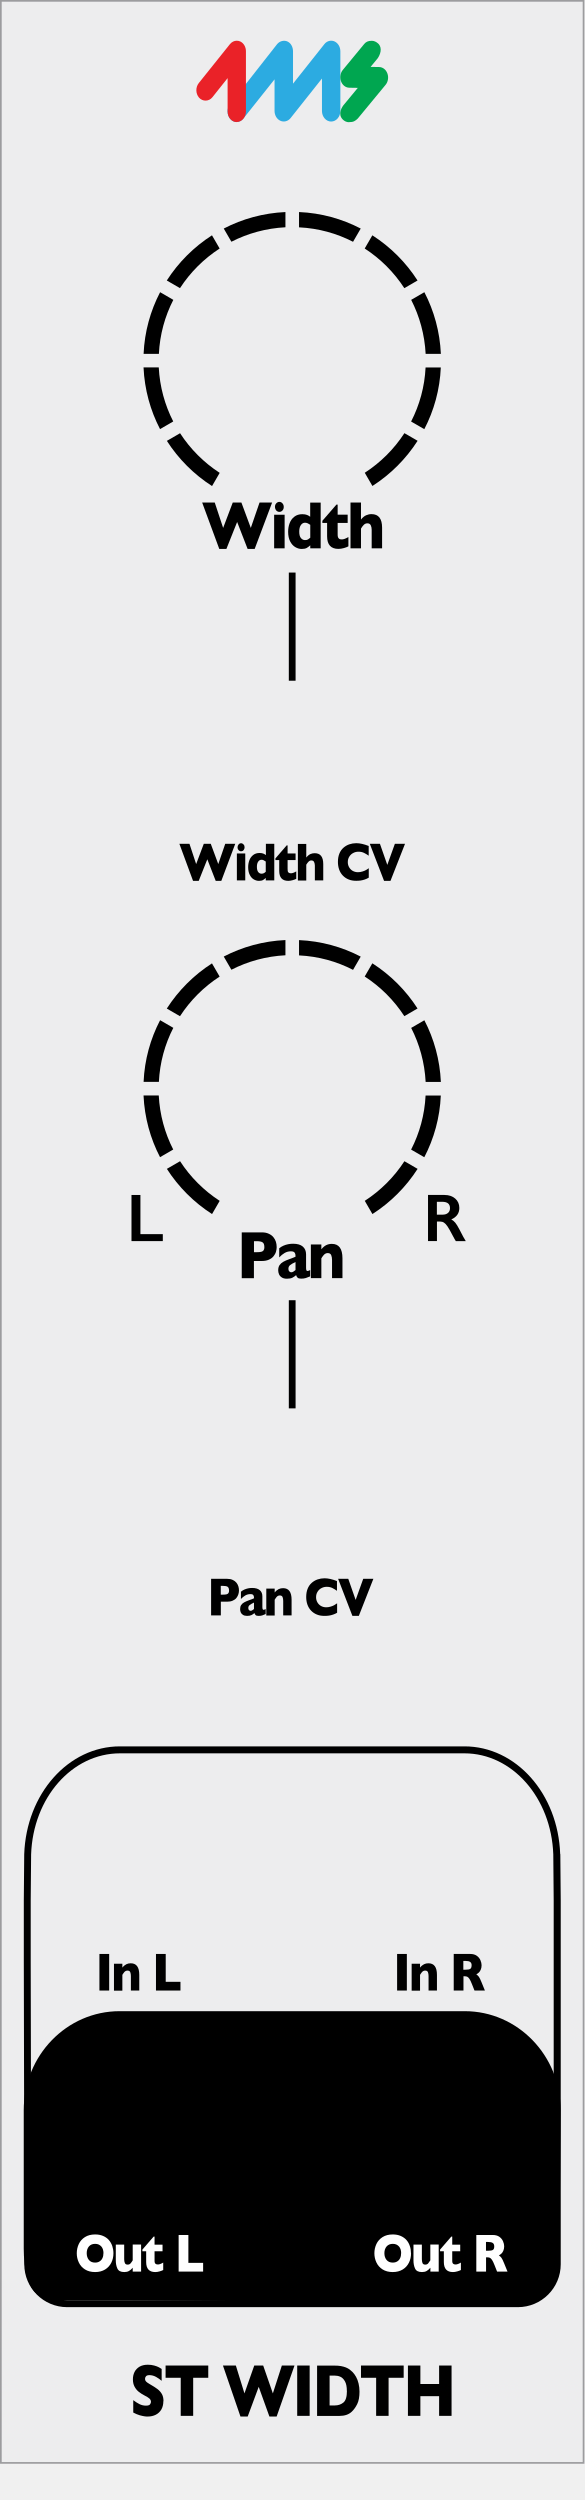
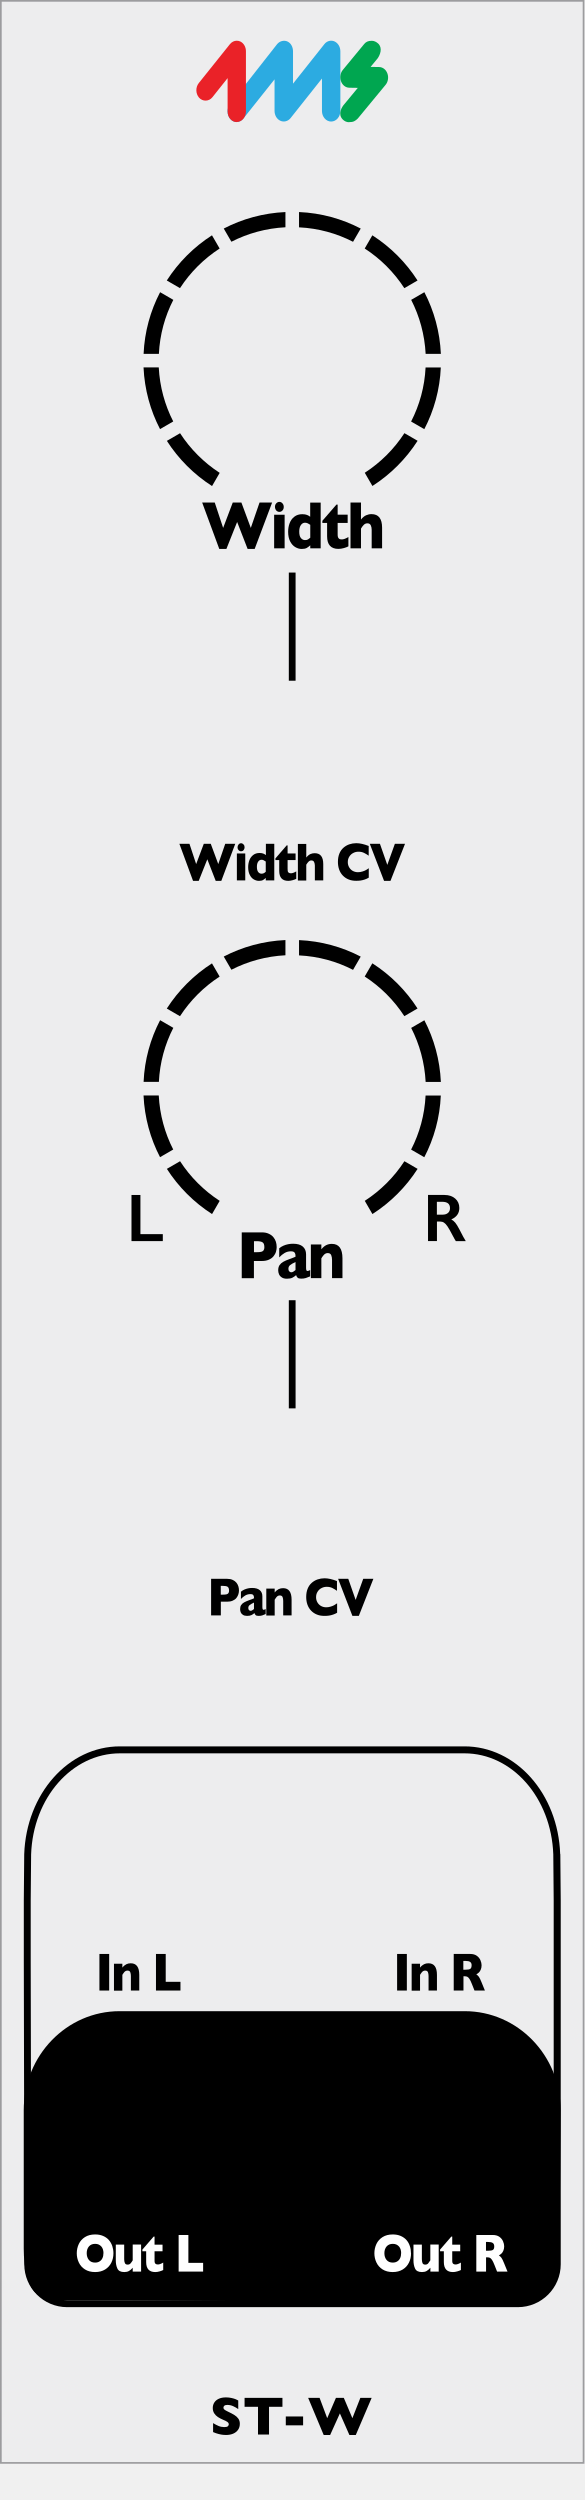
<svg xmlns="http://www.w3.org/2000/svg" width="30.48mm" height="130.39mm" viewBox="0 0 86.4 369.61" version="1.1" id="svg87">
  <defs id="defs87" />
  <g id="layer3">
    <g id="panel">
      <g id="g1">
        <rect y="0" width="86.4" height="364.25" style="fill: #ededee;" id="rect1" />
        <path d="M86.15.25v363.75H.25V.25h85.9M86.4,0H0v364.25h86.4V0h0Z" style="fill: #9c9c9e;" id="path1" />
      </g>
    </g>
    <g id="art">
      <path d="M20.76,176.67v5.79h3.31v1.03h-4.63v-6.82h1.32Z" id="path2" />
      <path d="M65.73,176.67c.64,0,1.16.18,1.57.53.4.35.61.82.61,1.39,0,.39-.1.73-.3,1.01s-.5.52-.89.68c.22.12.41.28.58.48.17.2.38.54.63,1.02.42.83.73,1.4.93,1.71h-1.47c-.1-.15-.24-.39-.41-.72-.38-.73-.65-1.21-.83-1.47s-.34-.43-.51-.54c-.16-.11-.35-.16-.56-.16h-.48v2.88h-1.32v-6.82h2.46ZM65.43,179.58c.35,0,.62-.09.81-.26.2-.17.29-.41.29-.71s-.1-.55-.29-.7-.47-.23-.83-.23h-.82v1.9h.84Z" id="path3" />
      <path d="M76.55,340.47c2.81,0,6.16-2.95,6.16-6.07l.18-22.41c0-8.09-6.35-14.65-14.18-14.65H17.69c-7.83,0-14.18,6.56-14.18,14.65v20.46c0,2.69.57,6.59,2.85,7.15.76.29,1.59.46,2.47.46h10.15l46.06.4h11.5Z" id="path4" />
      <g id="text">
+         <path d="m 35.456,358.354 q 0,0.508 -0.262,0.879 -0.258,0.371 -0.723,0.57 -0.465,0.195 -1.066,0.195 -0.168,0 -0.414,-0.023 -0.242,-0.019 -0.648,-0.117 -0.402,-0.098 -0.84,-0.289 v -1.328 q 0.41,0.254 0.805,0.422 0.398,0.168 0.852,0.168 0.418,0 0.539,-0.137 0.125,-0.141 0.125,-0.262 0,-0.219 -0.211,-0.367 -0.211,-0.152 -0.613,-0.312 -0.445,-0.188 -0.781,-0.406 -0.336,-0.223 -0.551,-0.555 -0.211,-0.332 -0.211,-0.785 0,-0.438 0.215,-0.789 0.215,-0.355 0.656,-0.566 0.441,-0.211 1.078,-0.211 0.453,0 0.836,0.09 0.387,0.086 0.637,0.195 0.25,0.109 0.344,0.172 v 1.27 q -0.332,-0.238 -0.742,-0.426 -0.406,-0.188 -0.871,-0.188 -0.305,0 -0.441,0.117 -0.137,0.117 -0.137,0.289 0,0.16 0.137,0.277 0.137,0.117 0.488,0.285 0.625,0.293 1,0.527 0.375,0.234 0.586,0.543 0.215,0.305 0.215,0.762 z m 6.301,-2.523 h -1.984 v 4.098 h -1.629 v -4.098 H 36.159 v -1.316 h 5.598 z m 3.055,2.738 H 42.253 v -1.305 h 2.559 z m 10.133,-4.055 -2.344,5.484 h -0.945 l -1.406,-3.191 -1.441,3.191 h -0.953 l -2.297,-5.484 h 1.691 l 1.125,3 1.289,-3 h 1.168 l 1.266,3 1.176,-3 z" id="text1" style="font-weight:bold;font-size:8px;font-family:'Gill Sans';-inkscape-font-specification:'Gill Sans Bold';stroke-width:0.468" aria-label="ST-W" />
        <g id="g11">
          <path d="M34.78,124.75l-2.06,5.48h-.83l-1.24-3.19-1.27,3.19h-.84l-2.02-5.48h1.49l.99,3,1.13-3h1.03l1.11,3,1.03-3h1.47Z" id="path5" />
          <path d="M36.26,130.16h-1.24v-3.98h1.24v3.98ZM36.16,125.27c0,.16-.05.3-.15.42s-.23.17-.37.17c-.1,0-.18-.03-.26-.08s-.14-.12-.19-.21-.07-.19-.07-.3c0-.16.05-.3.15-.42.1-.12.22-.18.37-.18s.26.06.37.18.15.26.15.42Z" id="path6" />
          <path d="M40.53,130.16h-1.24v-.36c-.13.12-.27.23-.41.31s-.35.12-.6.12-.5-.07-.75-.21c-.25-.14-.45-.37-.6-.67-.16-.3-.24-.69-.24-1.15,0-.36.06-.7.18-1.02s.31-.57.56-.77c.25-.2.57-.3.94-.3.23,0,.42.03.56.09s.27.13.38.22v-1.67h1.24v5.41ZM39.29,128.89v-1.52c-.14-.09-.26-.16-.34-.2-.08-.04-.18-.06-.29-.06-.19,0-.36.09-.49.28s-.19.44-.19.77c0,.35.07.61.2.77s.29.24.48.24c.15,0,.27-.03.36-.08s.18-.12.26-.2Z" id="path7" />
          <path d="M43.8,129.93c-.13.07-.31.14-.53.2s-.44.1-.65.1c-.89,0-1.34-.49-1.34-1.48v-1.59h-.56v-.25l1.66-1.92h.14v1.19h1.18v.98h-1.18v1.27c0,.15,0,.27.02.36s.06.17.14.23c.07.06.19.09.34.09.2,0,.46-.09.78-.28v1.1Z" id="path8" />
          <path d="M47.79,130.16h-1.24v-2.06s0-.03,0-.04,0-.04,0-.09c0-.19-.04-.36-.11-.52-.07-.16-.21-.24-.41-.24-.16,0-.29.06-.41.18s-.23.27-.34.45v2.34h-1.24v-5.41h1.24v2.01c.2-.25.41-.42.61-.51s.41-.13.64-.13c.84,0,1.26.54,1.26,1.61v2.44Z" id="path9" />
          <path d="M54.53,129.75c-.2.12-.4.21-.6.28-.21.07-.42.12-.62.15-.21.03-.43.04-.65.04-.42,0-.79-.06-1.12-.2-.33-.13-.61-.32-.86-.58-.24-.25-.42-.55-.54-.89s-.18-.71-.18-1.12c0-.47.07-.87.21-1.22.14-.35.34-.64.6-.87s.55-.4.87-.51.67-.17,1.03-.17c.54,0,1.15.14,1.84.41v1.44c-.24-.17-.47-.31-.7-.42-.23-.11-.5-.17-.81-.17-.28,0-.54.06-.78.19-.24.12-.43.3-.58.54s-.22.5-.22.81c0,.27.06.52.19.75.13.23.31.41.53.54.23.13.49.2.77.2.23,0,.45-.03.66-.1.21-.06.38-.13.52-.21.14-.08.29-.17.43-.28v1.37Z" id="path10" />
          <path d="M59.88,124.75l-2.15,5.48h-.95l-2.11-5.48h1.5l1.09,3.12,1.12-3.12h1.5Z" id="path11" />
        </g>
        <g id="g16">
          <path d="M35.33,235.12c0,.2-.03.4-.09.59-.06.19-.16.37-.29.54-.13.17-.32.3-.55.4-.23.1-.5.15-.81.15h-.94v2.03h-1.44v-5.41h2.38c.31,0,.58.05.81.16.23.1.41.24.55.41.14.17.23.35.29.54.06.2.09.39.09.6ZM33.86,235.13c0-.26-.07-.43-.2-.53-.13-.09-.37-.14-.72-.14h-.3v1.3h.31c.24,0,.42-.02.55-.05.13-.03.22-.1.28-.19.06-.09.09-.22.09-.39Z" id="path12" />
          <path d="M39.27,238.63c-.18.08-.35.15-.5.2-.15.05-.34.07-.55.07-.2,0-.35-.04-.43-.12-.08-.08-.14-.18-.17-.3-.13.12-.28.22-.44.3-.16.08-.38.12-.64.12s-.46-.05-.62-.15c-.16-.1-.27-.23-.33-.38-.06-.15-.09-.31-.09-.47,0-.24.05-.45.16-.61s.25-.29.44-.39c.18-.1.43-.21.73-.32.17-.06.3-.11.39-.14.09-.03.15-.06.2-.08.04-.02.09-.04.14-.07,0-.19-.03-.34-.1-.45-.07-.11-.22-.16-.45-.16-.27,0-.52.07-.75.2-.23.14-.44.31-.64.52v-1.08c.15-.12.32-.23.5-.31.18-.08.37-.14.56-.18.19-.04.39-.06.59-.06.51,0,.89.11,1.14.33.26.22.38.53.38.92v1.54c0,.15.01.25.04.33.02.07.07.11.13.11.08,0,.18-.04.32-.11v.74ZM37.55,237.87v-.94c-.29.14-.51.26-.64.37-.14.11-.2.25-.2.44,0,.13.03.23.1.3.07.07.15.11.24.11.08,0,.17-.03.25-.08.08-.05.17-.12.26-.19Z" id="path13" />
          <path d="M43.11,238.83h-1.24v-2.14c0-.22-.03-.41-.09-.57-.06-.16-.2-.24-.41-.24-.1,0-.19.02-.27.06s-.15.1-.21.17c-.06.07-.11.13-.15.2-.04.06-.08.13-.13.2v2.34h-1.24v-3.98h1.24v.57c.19-.24.39-.4.59-.5.2-.09.41-.14.65-.14.84,0,1.26.57,1.26,1.71v2.34Z" id="path14" />
          <path d="M49.85,238.43c-.2.12-.4.21-.61.28s-.41.12-.62.15c-.21.03-.43.04-.65.04-.42,0-.79-.06-1.12-.2-.33-.13-.61-.32-.86-.58-.24-.25-.42-.55-.54-.89s-.18-.71-.18-1.12c0-.47.07-.87.21-1.22.14-.35.34-.64.6-.87.26-.23.55-.4.87-.51.33-.11.67-.17,1.03-.17.54,0,1.15.14,1.84.41v1.44c-.24-.17-.47-.3-.7-.42-.23-.11-.5-.17-.81-.17-.28,0-.54.06-.78.19-.24.12-.43.3-.58.54-.15.23-.22.5-.22.81,0,.27.06.52.19.75.13.23.31.41.53.54.23.13.49.2.77.2.23,0,.45-.03.66-.1.21-.06.38-.13.52-.21.14-.08.29-.17.44-.28v1.37Z" id="path15" />
          <path d="M55.2,233.42l-2.15,5.48h-.95l-2.11-5.48h1.5l1.09,3.12,1.12-3.12h1.5Z" id="path16" />
        </g>
        <g id="g19">
          <path d="M16.14,294.29h-1.44v-5.41h1.44v5.41Z" id="path17" />
          <path d="M20.59,294.29h-1.24v-2.14c0-.22-.03-.41-.09-.57-.06-.16-.2-.24-.41-.24-.1,0-.19.02-.27.06s-.15.1-.21.17c-.06.07-.11.13-.15.2-.04.06-.08.13-.13.2v2.34h-1.24v-3.98h1.24v.57c.19-.24.39-.4.59-.5.2-.1.41-.14.65-.14.84,0,1.26.57,1.26,1.71v2.34Z" id="path18" />
          <path d="M26.68,294.29h-3.62v-5.41h1.44v4.12h2.18v1.3Z" id="path19" />
        </g>
        <g id="g22">
          <path d="M60.15,294.29h-1.44v-5.41h1.44v5.41Z" id="path20" />
          <path d="M64.6,294.29h-1.24v-2.14c0-.22-.03-.41-.09-.57-.06-.16-.2-.24-.41-.24-.1,0-.19.02-.27.06-.08.04-.15.1-.21.17-.06.07-.11.13-.15.2s-.08.13-.13.2v2.34h-1.24v-3.98h1.24v.57c.19-.24.39-.4.59-.5.2-.1.41-.14.65-.14.84,0,1.26.57,1.26,1.71v2.34Z" id="path21" />
          <path d="M71.69,294.29h-1.54l-.38-.96c-.14-.35-.26-.61-.37-.77-.11-.16-.22-.27-.32-.31-.1-.05-.24-.07-.4-.07h-.16v2.11h-1.44v-5.41h2.44c.39,0,.72.09.97.27.25.18.43.4.54.66.11.26.17.51.17.74,0,.27-.05.5-.14.69-.09.19-.19.33-.29.41-.1.09-.22.17-.35.25.15.1.28.22.38.36.1.14.24.42.41.85l.48,1.18ZM69.73,290.58c0-.25-.07-.42-.22-.52-.14-.1-.38-.15-.71-.15h-.3v1.3h.31c.35,0,.59-.04.72-.13.13-.09.19-.25.19-.5Z" id="path22" />
        </g>
        <g id="g26">
          <path d="M16.77,333.13c0,.51-.1.97-.31,1.39-.21.42-.51.76-.92,1.01s-.9.38-1.48.38-1.09-.13-1.5-.39c-.41-.26-.71-.6-.91-1.03-.2-.42-.3-.88-.3-1.36s.1-.94.3-1.37c.2-.42.5-.76.91-1.02.41-.26.91-.39,1.5-.39.44,0,.83.07,1.18.22s.63.35.85.6c.22.25.39.55.51.89.11.34.17.69.17,1.06ZM15.3,333.13c0-.2-.03-.39-.08-.56s-.13-.31-.24-.44c-.11-.12-.24-.22-.39-.29-.15-.07-.33-.1-.53-.1-.39,0-.69.13-.91.38-.22.26-.33.59-.33,1s.11.75.33,1.01c.22.26.52.38.91.38.26,0,.49-.06.67-.18.19-.12.33-.28.42-.49.1-.21.14-.45.14-.72Z" style="fill: #fff;" id="path23" />
          <path d="M20.86,335.84h-1.24v-.57c-.17.21-.36.37-.55.48s-.42.16-.69.16c-.53,0-.87-.17-1.03-.53-.16-.35-.23-.75-.23-1.19v-2.34h1.24v2.15c0,.22.03.41.1.57.06.16.2.24.41.24.18,0,.33-.06.43-.18.11-.12.21-.27.32-.45v-2.34h1.24v3.98Z" style="fill: #fff;" id="path24" />
          <path d="M24.13,335.61c-.13.07-.31.14-.53.2-.23.07-.44.1-.65.1-.89,0-1.34-.49-1.34-1.48v-1.59h-.56v-.25l1.66-1.92h.14v1.19h1.18v.98h-1.18v1.27c0,.15,0,.27.02.36.02.09.06.17.14.23.07.06.19.09.34.09.2,0,.46-.09.78-.28v1.1Z" style="fill: #fff;" id="path25" />
          <path d="M30.03,335.84h-3.62v-5.41h1.44v4.12h2.18v1.3Z" style="fill: #fff;" id="path26" />
        </g>
        <g id="g30">
          <path d="M60.77,333.13c0,.51-.1.97-.31,1.39-.21.42-.51.76-.92,1.01-.41.25-.9.38-1.48.38s-1.09-.13-1.5-.39c-.41-.26-.71-.6-.91-1.03-.2-.42-.3-.88-.3-1.36s.1-.94.3-1.37c.2-.42.5-.76.91-1.02.41-.26.91-.39,1.5-.39.44,0,.83.07,1.18.22.34.15.63.35.85.6s.39.55.5.89c.12.34.17.69.17,1.06ZM59.31,333.13c0-.2-.03-.39-.08-.56s-.13-.31-.24-.44c-.11-.12-.24-.22-.39-.29-.15-.07-.33-.1-.53-.1-.38,0-.69.13-.91.38-.22.26-.33.59-.33,1s.11.75.33,1.01c.22.26.52.38.91.38.26,0,.49-.06.67-.18.19-.12.33-.28.42-.49.1-.21.14-.45.14-.72Z" style="fill: #fff;" id="path27" />
          <path d="M64.87,335.84h-1.24v-.57c-.17.21-.36.37-.55.48-.19.11-.42.16-.69.16-.53,0-.87-.17-1.03-.53-.16-.35-.23-.75-.23-1.19v-2.34h1.24v2.15c0,.22.03.41.09.57.06.16.2.24.41.24.18,0,.33-.06.43-.18s.21-.27.32-.45v-2.34h1.24v3.98Z" style="fill: #fff;" id="path28" />
          <path d="M68.14,335.61c-.13.07-.31.14-.53.2-.23.07-.44.1-.65.1-.89,0-1.34-.49-1.34-1.48v-1.59h-.56v-.25l1.66-1.92h.14v1.19h1.18v.98h-1.18v1.27c0,.15,0,.27.02.36.02.09.06.17.14.23.07.06.19.09.34.09.2,0,.46-.09.78-.28v1.1Z" style="fill: #fff;" id="path29" />
          <path d="M75.03,335.84h-1.54l-.38-.96c-.14-.35-.26-.61-.37-.77-.11-.16-.22-.27-.32-.31-.1-.04-.24-.07-.4-.07h-.16v2.11h-1.44v-5.41h2.44c.39,0,.72.09.97.27.25.18.43.4.54.66.11.26.17.51.17.74,0,.27-.05.5-.14.69-.09.19-.19.33-.29.41-.1.09-.22.17-.35.25.15.1.28.22.38.36.1.14.24.42.41.85l.48,1.18ZM73.07,332.13c0-.25-.07-.42-.22-.52-.14-.1-.38-.15-.7-.15h-.3v1.3h.31c.35,0,.59-.04.72-.13.13-.09.19-.25.19-.5Z" style="fill: #fff;" id="path30" />
-         </g>
-         <g id="g37">
-           <path d="M24.15,355.01c0,.47-.1.87-.29,1.21-.2.34-.47.6-.82.78-.35.18-.75.27-1.2.27-.13,0-.28,0-.46-.03-.18-.02-.43-.08-.73-.16-.3-.09-.62-.22-.95-.4v-1.83c.31.23.61.43.91.58.3.15.62.23.96.23.31,0,.52-.06.61-.19.09-.13.14-.25.14-.36,0-.2-.08-.37-.24-.51-.16-.14-.39-.28-.69-.43-.33-.17-.63-.36-.88-.56-.25-.2-.46-.46-.62-.76-.16-.3-.24-.66-.24-1.08s.08-.76.24-1.09c.16-.32.41-.58.74-.78.33-.19.74-.29,1.22-.29.34,0,.66.04.95.12.29.08.53.17.71.27.19.1.32.18.39.24v1.75c-.25-.22-.53-.41-.83-.58-.31-.17-.64-.26-.98-.26-.23,0-.4.05-.5.16s-.15.24-.15.4c0,.15.05.27.15.38s.29.24.55.39c.47.27.85.51,1.13.72.28.21.5.46.66.74s.24.63.24,1.05Z" id="path31" />
-           <path d="M30.8,351.54h-2.24v5.63h-1.84v-5.63h-2.24v-1.81h6.31v1.81Z" id="path32" />
-           <path d="M43.54,349.73l-2.64,7.54h-1.07l-1.58-4.39-1.63,4.39h-1.07l-2.59-7.54h1.91l1.27,4.12,1.45-4.12h1.32l1.43,4.12,1.33-4.12h1.89Z" id="path33" />
-           <path d="M45.78,357.17h-1.84v-7.44h1.84v7.44Z" id="path34" />
-           <path d="M53.15,353.59c0,.76-.11,1.38-.34,1.84s-.5.84-.8,1.12c-.44.42-1.05.63-1.84.63h-3.29v-7.44h2.54c.38,0,.71.02.98.07.27.05.52.12.73.2.22.09.4.19.55.3.15.11.29.23.41.35.21.21.39.45.55.74.16.28.28.61.37.98.09.37.14.78.14,1.21ZM51.28,353.49c0-.61-.09-1.08-.28-1.42-.19-.34-.42-.57-.68-.68-.27-.12-.54-.17-.81-.17h-.78v4.41h.78c.48,0,.9-.14,1.25-.42.35-.28.53-.85.53-1.72Z" id="path35" />
-           <path d="M59.69,351.54h-2.24v5.63h-1.84v-5.63h-2.24v-1.81h6.31v1.81Z" id="path36" />
-           <path d="M66.76,357.17h-1.84v-2.91h-2.77v2.91h-1.84v-7.44h1.84v2.73h2.77v-2.73h1.84v7.44Z" id="path37" />
        </g>
        <g id="g40">
          <path d="M35,18.05c-.37,0-.71-.17-.97-.47-.51-.6-.52-1.54-.04-2.16l6.97-8.88c.38-.48,1.05-.65,1.57-.39.5.25.79.82.79,1.45v4.77l4.64-5.85c.38-.48,1.01-.64,1.53-.38.5.25.83.81.83,1.44v8.82c0,.86-.61,1.57-1.36,1.57s-1.36-.7-1.36-1.57v-4.79l-4.64,5.85c-.38.48-1.01.64-1.54.38-.5-.24-.83-.81-.83-1.44v-4.67l-4.61,5.8c-.26.32-.62.51-1,.51h0Z" style="fill: #2cabe1;" id="path38" />
          <path d="M35,18.05c-.75,0-1.35-.7-1.35-1.57v-4.93l-2.26,2.84c-.5.63-1.44.65-1.97.04-.51-.6-.52-1.53-.03-2.15l4.61-5.76c.26-.32.63-.5,1-.5.18,0,.37.04.54.12.5.25.82.81.82,1.44v8.89c0,.86-.61,1.57-1.36,1.57h0Z" style="fill: #ea2228;" id="path39" />
          <path d="M51.6,18.07h0c-.35,0-.68-.15-.94-.42-.76-.78-.14-1.84.29-2.3l1.95-2.36-1.26-.02c-.56-.01-1.04-.4-1.24-1-.19-.56-.07-1.21.29-1.64l3.16-3.83c.23-.28.55-.48,1.13-.47.33,0,.67.17.92.4.71.66.29,1.7-.07,2.2l-1.04,1.26,1.26.02c.56.01,1.04.4,1.24,1,.19.56.07,1.21-.29,1.64l-4.1,4.97c-.35.35-.65.55-1.3.54h0Z" style="fill: #00a650;" id="path40" />
        </g>
      </g>
      <g id="g50">
        <path d="M52.2,35.74l1.13-1.95c-2.75-1.43-5.84-2.3-9.12-2.44v2.26c2.87.14,5.57.89,7.99,2.14Z" id="path41" />
        <path d="M59.78,42.6l1.95-1.13c-1.72-2.68-4-4.96-6.68-6.68l-1.13,1.95c2.34,1.52,4.33,3.51,5.85,5.85Z" id="path42" />
        <path d="M32.47,36.74l-1.13-1.95c-2.68,1.72-4.96,4-6.68,6.68l1.95,1.13c1.52-2.34,3.51-4.33,5.85-5.85Z" id="path43" />
        <path d="M62.92,52.32h2.26c-.15-3.28-1.01-6.37-2.44-9.12l-1.95,1.13c1.24,2.42,1.99,5.13,2.14,8Z" id="path44" />
        <path d="M42.2,33.61v-2.26c-3.28.15-6.37,1.01-9.12,2.44l1.13,1.95c2.42-1.24,5.13-1.99,8-2.14Z" id="path45" />
        <path d="M26.62,64.05l-1.95,1.13c1.72,2.68,4,4.96,6.68,6.68l1.13-1.95c-2.34-1.52-4.33-3.51-5.85-5.85Z" id="path46" />
        <path d="M53.93,69.9l1.13,1.95c2.68-1.72,4.96-4,6.68-6.68l-1.95-1.13c-1.52,2.34-3.51,4.33-5.85,5.85Z" id="path47" />
        <path d="M62.92,54.32c-.14,2.87-.89,5.57-2.14,8l1.95,1.13c1.43-2.75,2.3-5.84,2.44-9.12h-2.26Z" id="path48" />
        <path d="M23.48,54.32h-2.26c.15,3.28,1.01,6.37,2.44,9.12l1.95-1.13c-1.24-2.42-1.99-5.13-2.14-8Z" id="path49" />
        <path d="M25.62,44.33l-1.95-1.13c-1.43,2.75-2.3,5.84-2.44,9.12h2.26c.14-2.87.89-5.57,2.14-8Z" id="path50" />
      </g>
      <g id="g55">
        <path d="M40.23,74.3l-2.58,6.86h-1.04l-1.55-3.99-1.59,3.99h-1.05l-2.53-6.86h1.86l1.24,3.75,1.42-3.75h1.28l1.39,3.75,1.29-3.75h1.84Z" id="path51" />
        <path d="M42.08,81.07h-1.55v-4.97h1.55v4.97ZM41.95,74.95c0,.21-.06.38-.19.52s-.28.21-.46.21c-.12,0-.23-.03-.33-.1-.1-.06-.18-.15-.23-.27-.06-.11-.09-.24-.09-.37,0-.2.06-.38.19-.52s.28-.22.46-.22.33.07.46.22.19.32.19.52Z" id="path52" />
        <path d="M47.42,81.07h-1.55v-.45c-.16.16-.34.28-.52.39-.18.1-.43.15-.75.15s-.63-.09-.94-.27c-.31-.18-.56-.46-.76-.84s-.3-.86-.3-1.43c0-.45.07-.88.22-1.27s.38-.72.7-.96c.32-.25.71-.37,1.17-.37.29,0,.52.04.7.11.18.07.33.16.47.27v-2.09h1.55v6.77ZM45.87,79.49v-1.9c-.18-.11-.32-.2-.42-.24s-.22-.07-.36-.07c-.24,0-.45.12-.61.35s-.24.55-.24.96c0,.44.08.76.25.96.17.2.37.3.6.3.19,0,.34-.03.45-.1.11-.07.22-.15.33-.25Z" id="path53" />
        <path d="M51.5,80.78c-.16.09-.38.17-.66.25s-.55.12-.81.12c-1.11,0-1.67-.62-1.67-1.86v-1.98h-.7v-.31l2.08-2.4h.18v1.49h1.48v1.22h-1.48v1.59c0,.19,0,.34.03.45.02.11.08.21.17.29.09.08.23.11.42.11.25,0,.57-.12.97-.35v1.37Z" id="path54" />
        <path d="M56.5,81.07h-1.55v-2.58s0-.04,0-.06c0-.02,0-.06,0-.11,0-.24-.04-.46-.13-.65-.09-.2-.26-.3-.51-.3-.19,0-.37.07-.52.22-.15.15-.29.33-.42.56v2.92h-1.55v-6.77h1.55v2.51c.25-.31.51-.52.76-.63s.51-.17.79-.17c1.05,0,1.57.67,1.57,2.01v3.05Z" id="path55" />
      </g>
      <g id="g58">
        <path d="M40.91,184.33c0,.25-.04.5-.11.74s-.2.46-.37.67c-.17.21-.4.37-.69.5-.29.13-.63.19-1.02.19h-1.18v2.54h-1.8v-6.77h2.97c.39,0,.73.06,1.02.2.29.13.52.3.69.51.17.21.29.43.37.68s.11.49.11.75ZM39.08,184.34c0-.32-.08-.54-.25-.66-.17-.12-.47-.18-.9-.18h-.38v1.63h.39c.3,0,.53-.02.69-.06.16-.04.28-.12.35-.23.07-.11.11-.28.11-.49Z" id="path56" />
        <path d="M45.84,188.71c-.23.1-.44.18-.63.24-.19.06-.42.09-.69.09-.25,0-.43-.05-.53-.15-.1-.1-.17-.23-.21-.37-.17.15-.35.28-.55.38-.2.1-.47.15-.8.15s-.58-.06-.77-.19c-.2-.13-.33-.28-.41-.47-.08-.19-.12-.39-.12-.59,0-.31.07-.56.2-.76.14-.2.32-.36.55-.49.23-.13.53-.26.91-.4.21-.08.38-.14.49-.18.11-.04.19-.07.25-.1.05-.02.11-.05.17-.09,0-.24-.04-.43-.13-.57s-.27-.21-.56-.21c-.34,0-.65.08-.94.25-.29.17-.55.39-.79.65v-1.35c.19-.16.4-.28.62-.38.22-.1.46-.17.7-.22.24-.05.49-.07.74-.07.63,0,1.11.14,1.43.42s.48.66.48,1.15v1.92c0,.18.01.32.04.41.03.09.08.13.17.13.1,0,.23-.05.4-.14v.92ZM43.69,187.76v-1.18c-.37.17-.63.32-.8.46-.17.13-.25.32-.25.55,0,.17.04.29.13.38.08.09.18.13.29.13.11,0,.21-.03.32-.1.1-.07.21-.15.32-.24Z" id="path57" />
        <path d="M50.64,188.96h-1.55v-2.68c0-.27-.04-.51-.12-.71-.08-.2-.25-.31-.52-.31-.13,0-.24.03-.33.08-.1.05-.18.12-.26.21-.08.08-.14.17-.19.24-.05.08-.11.16-.16.25v2.92h-1.55v-4.97h1.55v.71c.24-.3.49-.5.73-.62.25-.12.52-.18.82-.18,1.05,0,1.57.71,1.57,2.14v2.92Z" id="path58" />
      </g>
      <path d="M82.82,274.12c-.31-8.93-6.53-15.93-14.16-15.93H17.74c-7.63,0-13.85,7-14.16,15.95l-.06,6.83v9.06l.07,33.47h0v11.26c0,3.5,2.84,6.34,6.34,6.34h13.29s40.05,0,40.05,0h0s13.29,0,13.29,0c3.5,0,6.34-2.84,6.34-6.34v-53.8l-.06-6.84ZM81.86,324.48v10.28c0,2.93-2.38,5.31-5.31,5.31H17.78s0,0,0,0h-7.86c-2.93,0-5.31-2.38-5.31-5.31v-10.28h0l-.07-34.45v-9.06l.06-6.81c.29-8.38,6.06-14.94,13.14-14.94h50.92c7.07,0,12.84,6.56,13.14,14.93l.06,6.82v43.52Z" id="path59" />
      <rect x="42.7" y="84.65" width="1" height="15.99" id="rect59" />
      <rect x="42.7" y="192.23" width="1" height="15.99" id="rect60" />
      <g id="g69">
        <path d="M52.2,143.38l1.13-1.95c-2.75-1.43-5.84-2.3-9.12-2.44v2.26c2.87.14,5.57.89,7.99,2.14Z" id="path60" />
        <path d="M59.78,150.23l1.95-1.13c-1.72-2.68-4-4.96-6.68-6.68l-1.13,1.95c2.34,1.52,4.33,3.51,5.85,5.85Z" id="path61" />
        <path d="M32.47,144.38l-1.13-1.95c-2.68,1.72-4.96,4-6.68,6.68l1.95,1.13c1.52-2.34,3.51-4.33,5.85-5.85Z" id="path62" />
        <path d="M62.92,159.96h2.26c-.15-3.28-1.01-6.37-2.44-9.12l-1.95,1.13c1.24,2.42,1.99,5.13,2.14,8Z" id="path63" />
        <path d="M42.2,141.24v-2.26c-3.28.15-6.37,1.01-9.12,2.44l1.13,1.95c2.42-1.24,5.13-1.99,8-2.14Z" id="path64" />
        <path d="M26.62,171.68l-1.95,1.13c1.72,2.68,4,4.96,6.68,6.68l1.13-1.95c-2.34-1.52-4.33-3.51-5.85-5.85Z" id="path65" />
        <path d="M53.93,177.54l1.13,1.95c2.68-1.72,4.96-4,6.68-6.68l-1.95-1.13c-1.52,2.34-3.51,4.33-5.85,5.85Z" id="path66" />
        <path d="M62.92,161.96c-.14,2.87-.89,5.57-2.14,8l1.95,1.13c1.43-2.75,2.3-5.84,2.44-9.12h-2.26Z" id="path67" />
        <path d="M23.48,161.96h-2.26c.15,3.28,1.01,6.37,2.44,9.12l1.95-1.13c-1.24-2.42-1.99-5.13-2.14-8Z" id="path68" />
        <path d="M25.62,151.96l-1.95-1.13c-1.43,2.75-2.3,5.84-2.44,9.12h2.26c.14-2.87.89-5.57,2.14-8Z" id="path69" />
      </g>
    </g>
  </g>
  <g id="layer2" style="display:none">
    <circle id="OutR" cx="65.2" cy="314.65" r="11.34" style="fill:#0000ff" data-name="Audio Right Out" />
    <circle id="OutL" cx="20.7" cy="314.65" r="11.34" style="fill:#0000ff" data-name="Audio Left Out" />
    <circle id="InR" cx="65.2" cy="275" r="11.34" style="fill:#00ff00" data-name="Audio Right In" />
    <circle id="InL" cx="20.7" cy="275" r="11.34" style="fill:#00ff00" data-name="Audio Left In" />
    <circle id="PanCv" cx="43.2" cy="217.55" r="11.34" style="fill:#00ff00" data-name="Pan Cv In" />
    <circle id="Pan" cx="43.2" cy="160.9" r="17.01" style="fill:#ff0000" data-name="Pan!-100!100!%" />
    <circle id="WidthCv" cx="43.2" cy="110" r="11.34" style="fill:#00ff00" data-name="Width Cv In" />
    <circle id="Width" cx="43.2" cy="53.3" r="17.01" style="fill:#ff0000" data-name="Width!0!100!%" />
    <text id="slug" transform="translate(36.96,368.86)" style="font-size:3px;font-family:MyriadPro-Regular, 'Myriad Pro';fill:#010101">
      <tspan x="0" y="0" style="letter-spacing:0em" id="tspan69">S</tspan>
      <tspan x="1.47" y="0" style="letter-spacing:0em" id="tspan70">t</tspan>
      <tspan x="2.45" y="0" id="tspan71">e</tspan>
      <tspan x="3.95" y="0" style="letter-spacing:-0.01em" id="tspan72">r</tspan>
      <tspan x="4.9" y="0" id="tspan73">eo</tspan>
      <tspan x="8.05" y="0" style="letter-spacing:-0.02em" id="tspan74">W</tspan>
      <tspan x="10.54" y="0" id="tspan75">idth</tspan>
    </text>
    <text id="modulename" transform="translate(55.71,368.86)" style="font-size:3px;font-family:MyriadPro-Regular, 'Myriad Pro';fill:#010101">
      <tspan x="0" y="0" style="letter-spacing:0em" id="tspan76">S</tspan>
      <tspan x="1.47" y="0" style="letter-spacing:0em" id="tspan77">t</tspan>
      <tspan x="2.45" y="0" id="tspan78">e</tspan>
      <tspan x="3.95" y="0" style="letter-spacing:-0.01em" id="tspan79">r</tspan>
      <tspan x="4.9" y="0" id="tspan80">eo Si</tspan>
      <tspan x="10.87" y="0" style="letter-spacing:0em" id="tspan81">g</tspan>
      <tspan x="12.52" y="0" id="tspan82">nal</tspan>
      <tspan x="16.98" y="0" style="letter-spacing:-0.02em" id="tspan83">P</tspan>
      <tspan x="18.53" y="0" style="letter-spacing:-0.01em" id="tspan84">r</tspan>
      <tspan x="19.48" y="0" id="tspan85">o</tspan>
      <tspan x="21.13" y="0" style="letter-spacing:0em" id="tspan86">c</tspan>
      <tspan x="22.45" y="0" id="tspan87">essor</tspan>
    </text>
  </g>
</svg>
